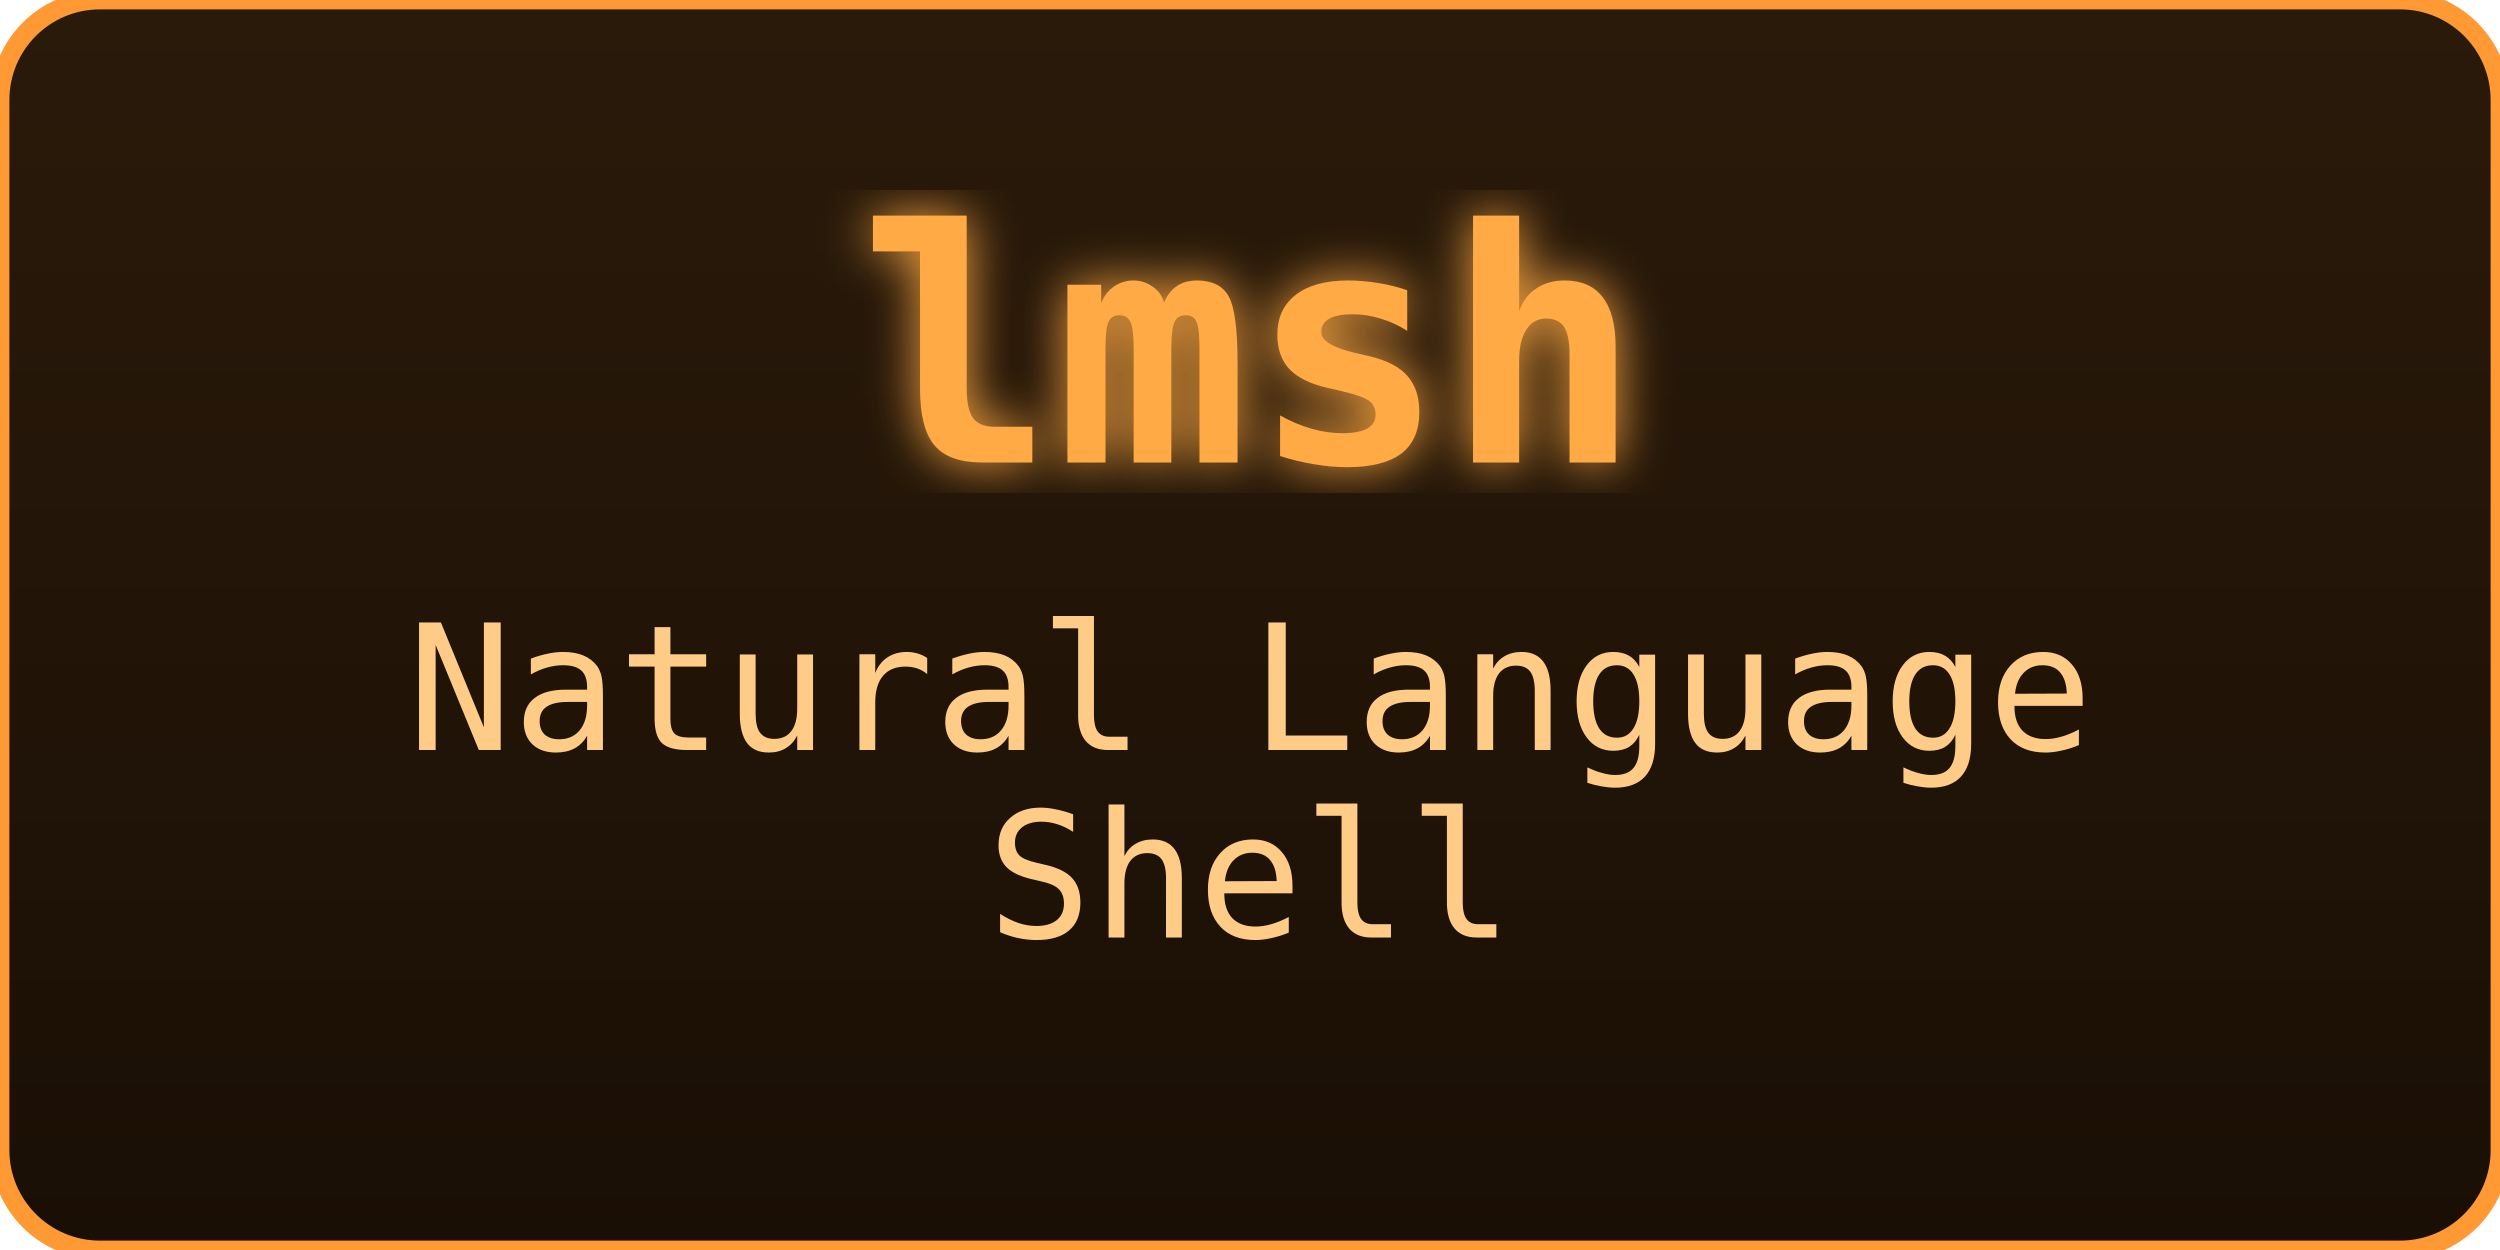
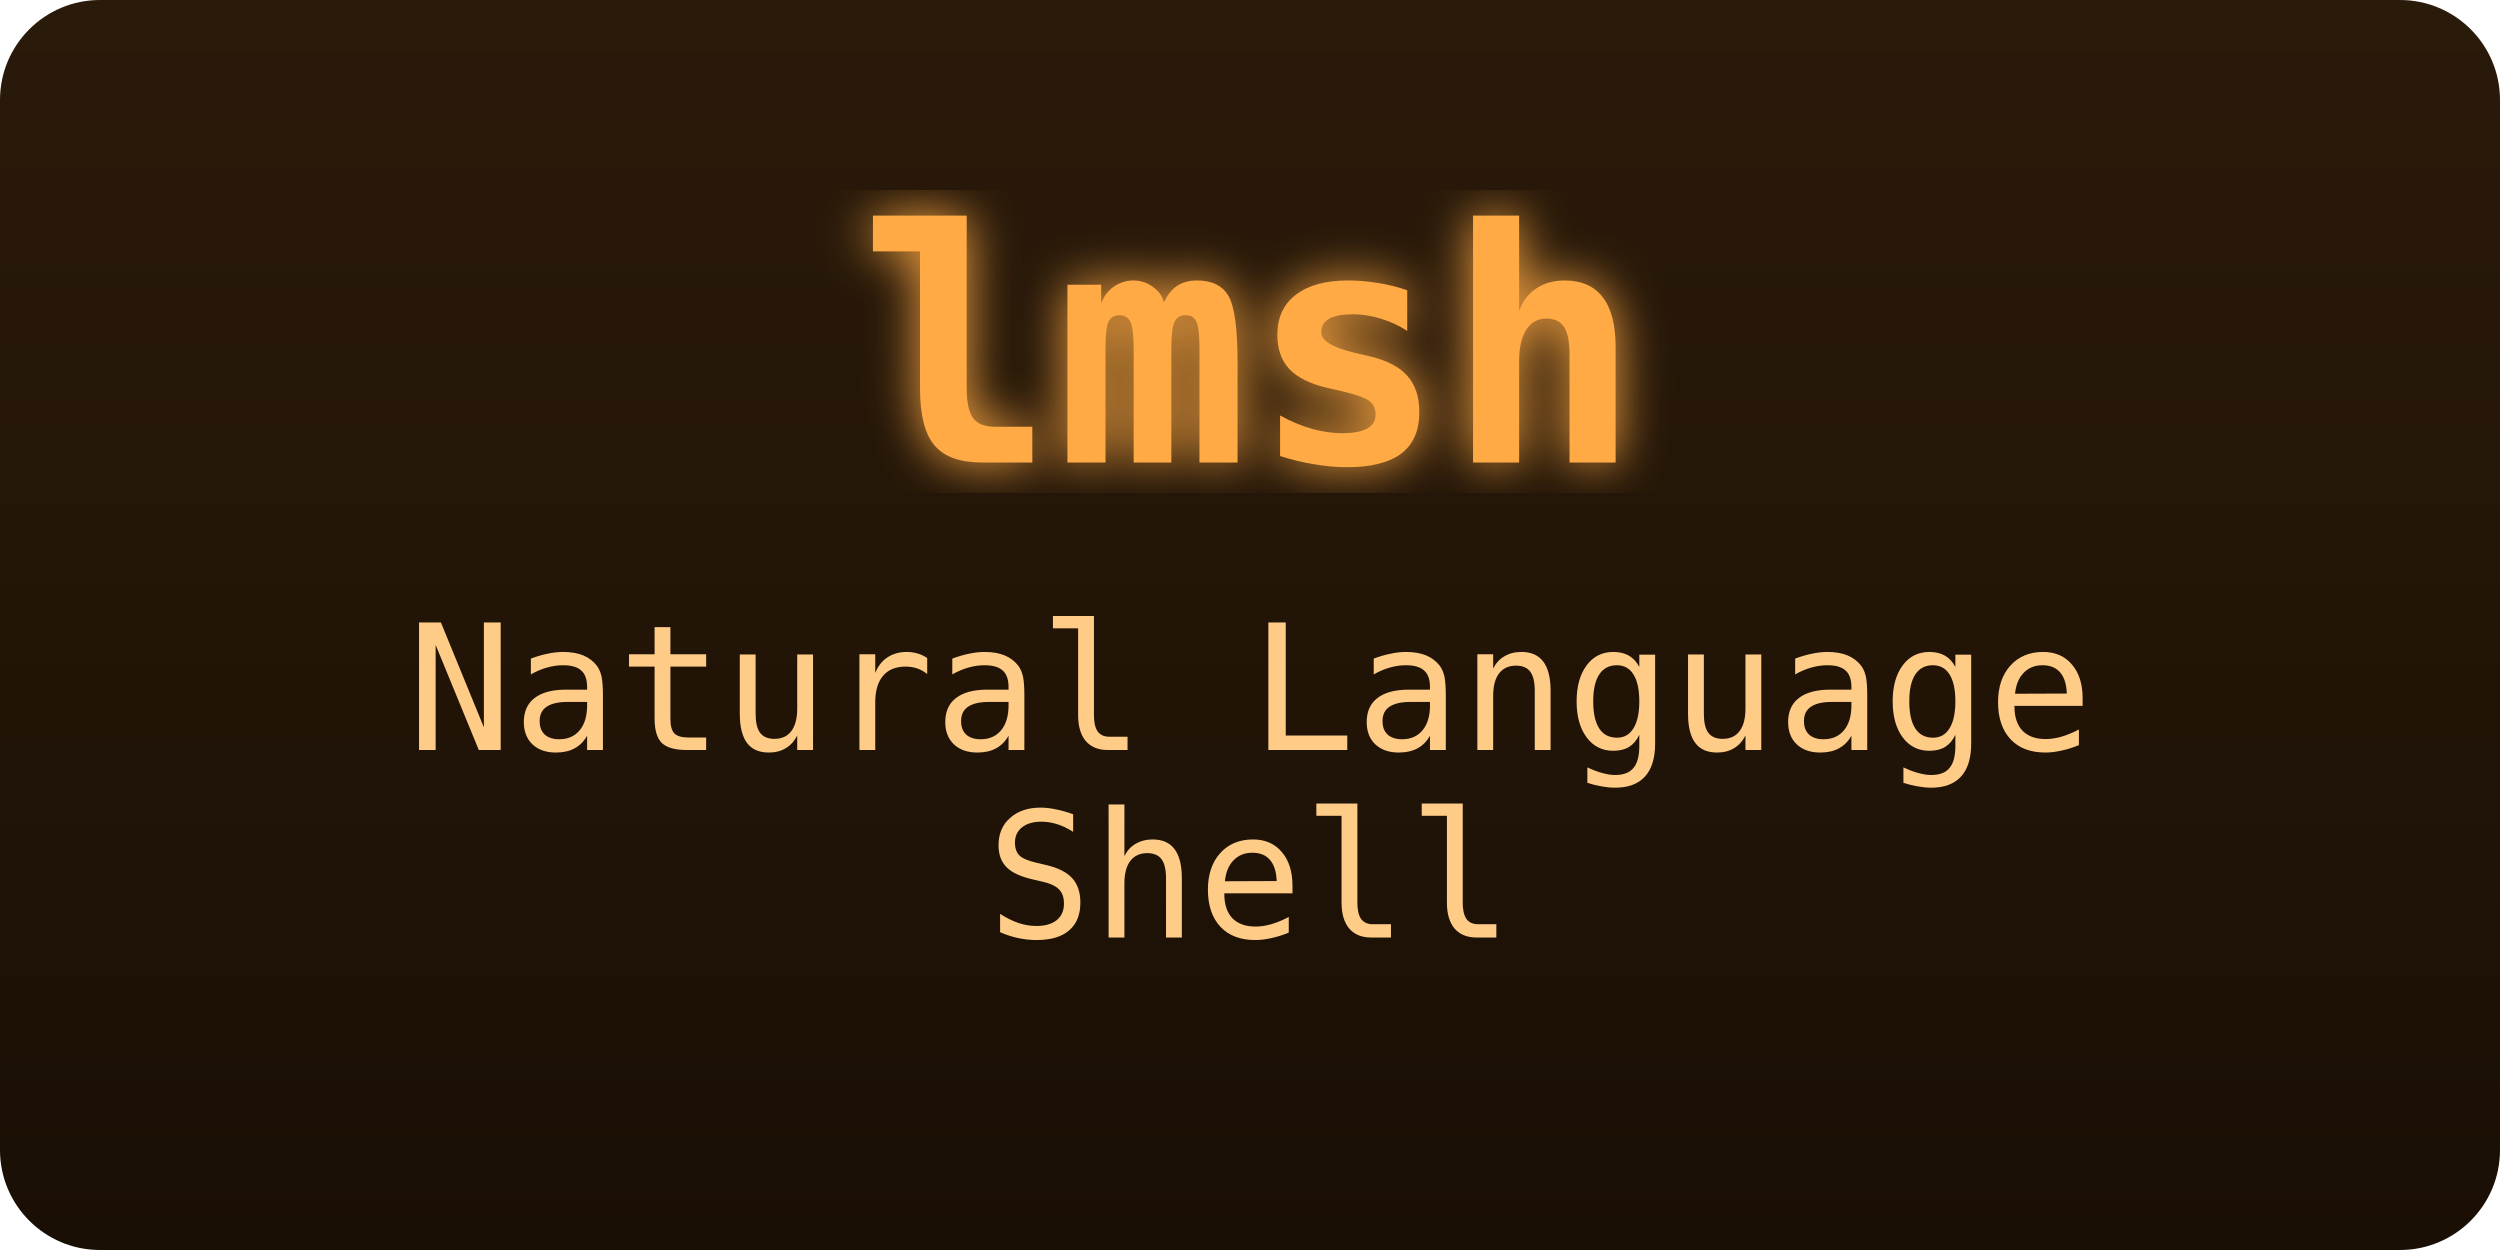
<svg xmlns="http://www.w3.org/2000/svg" width="200" height="100">
  <defs>
    <filter id="glow">
      <feGaussianBlur stdDeviation="2" result="coloredBlur" />
      <feMerge>
        <feMergeNode in="coloredBlur" />
        <feMergeNode in="SourceGraphic" />
      </feMerge>
    </filter>
    <linearGradient id="bg" x1="0%" y1="0%" x2="0%" y2="100%">
      <stop offset="0%" style="stop-color:#2a1a0a" />
      <stop offset="100%" style="stop-color:#1a0f05" />
    </linearGradient>
  </defs>
-   <rect width="200" height="100" rx="8" fill="url(#bg)" stroke="#ff9933" stroke-width="1.5" />
+   <rect width="200" height="100" rx="8" fill="url(#bg)" />
  <text x="100" y="37" font-family="monospace" font-size="26" font-weight="bold" fill="#ffaa44" text-anchor="middle" filter="url(#glow)">lmsh</text>
  <text x="100" y="60" font-family="monospace" font-size="14" fill="#ffcc88" text-anchor="middle">Natural Language</text>
  <text x="100" y="75" font-family="monospace" font-size="14" fill="#ffcc88" text-anchor="middle">Shell</text>
</svg>
